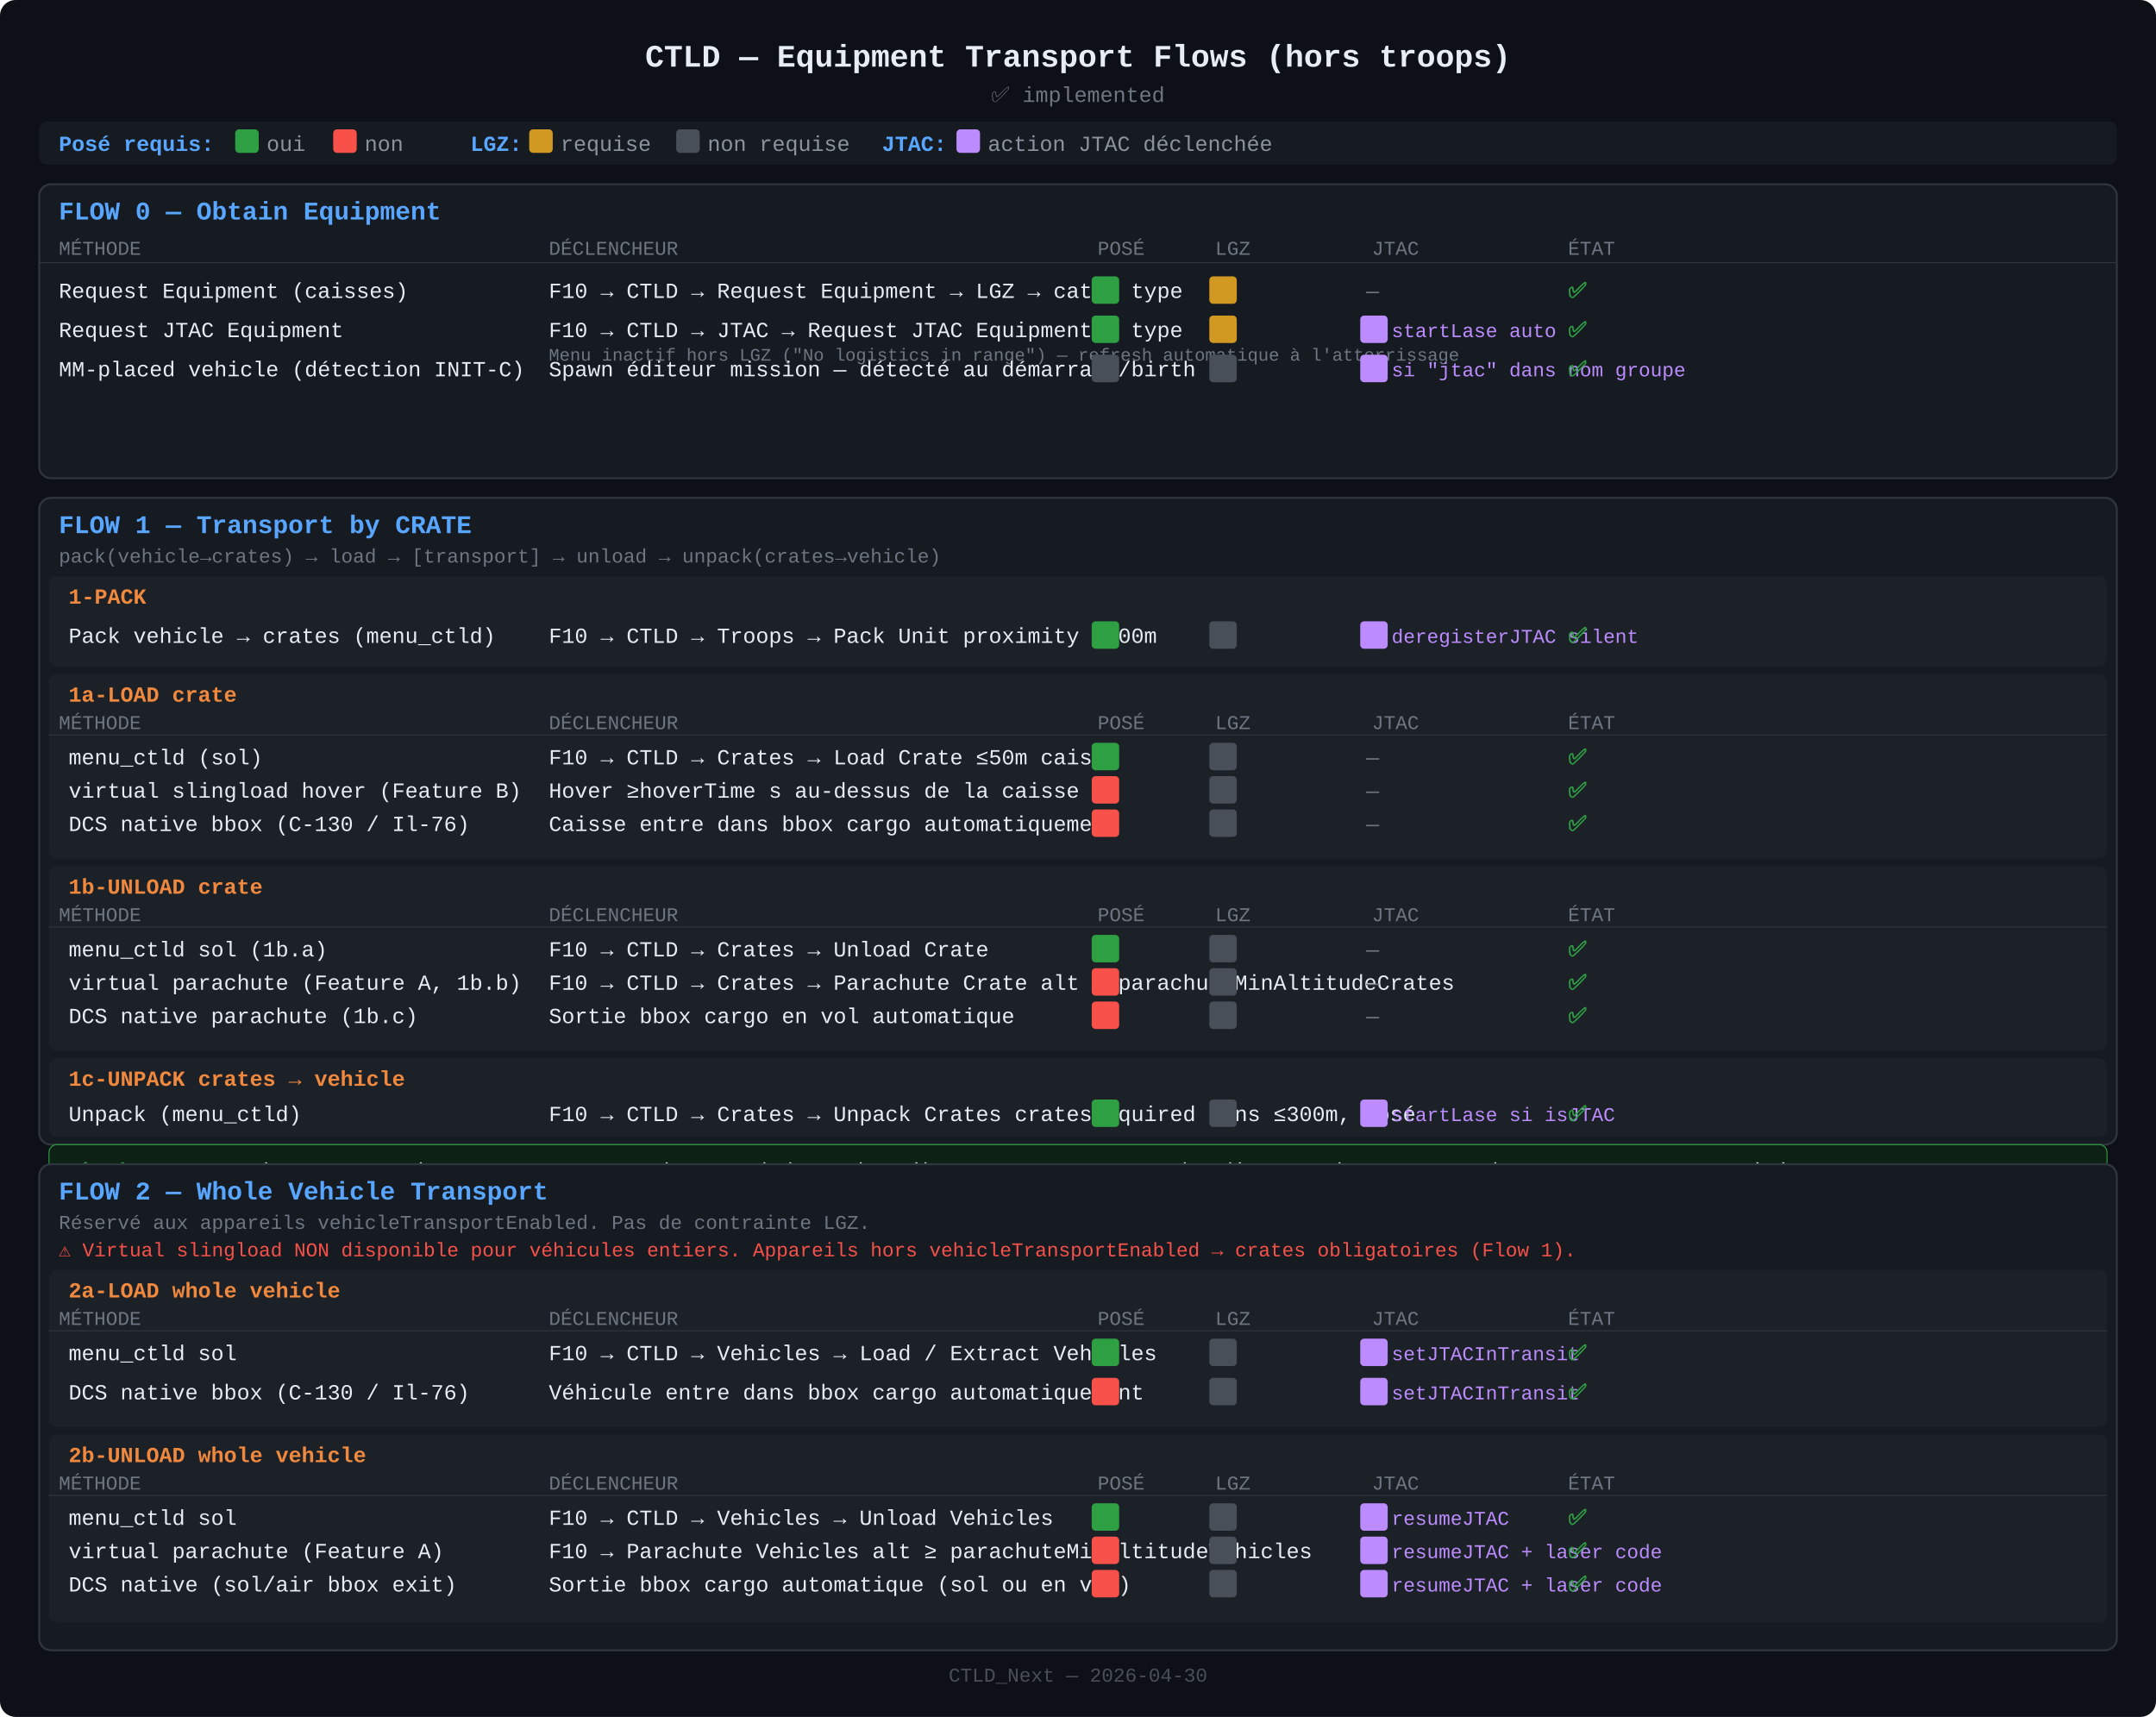
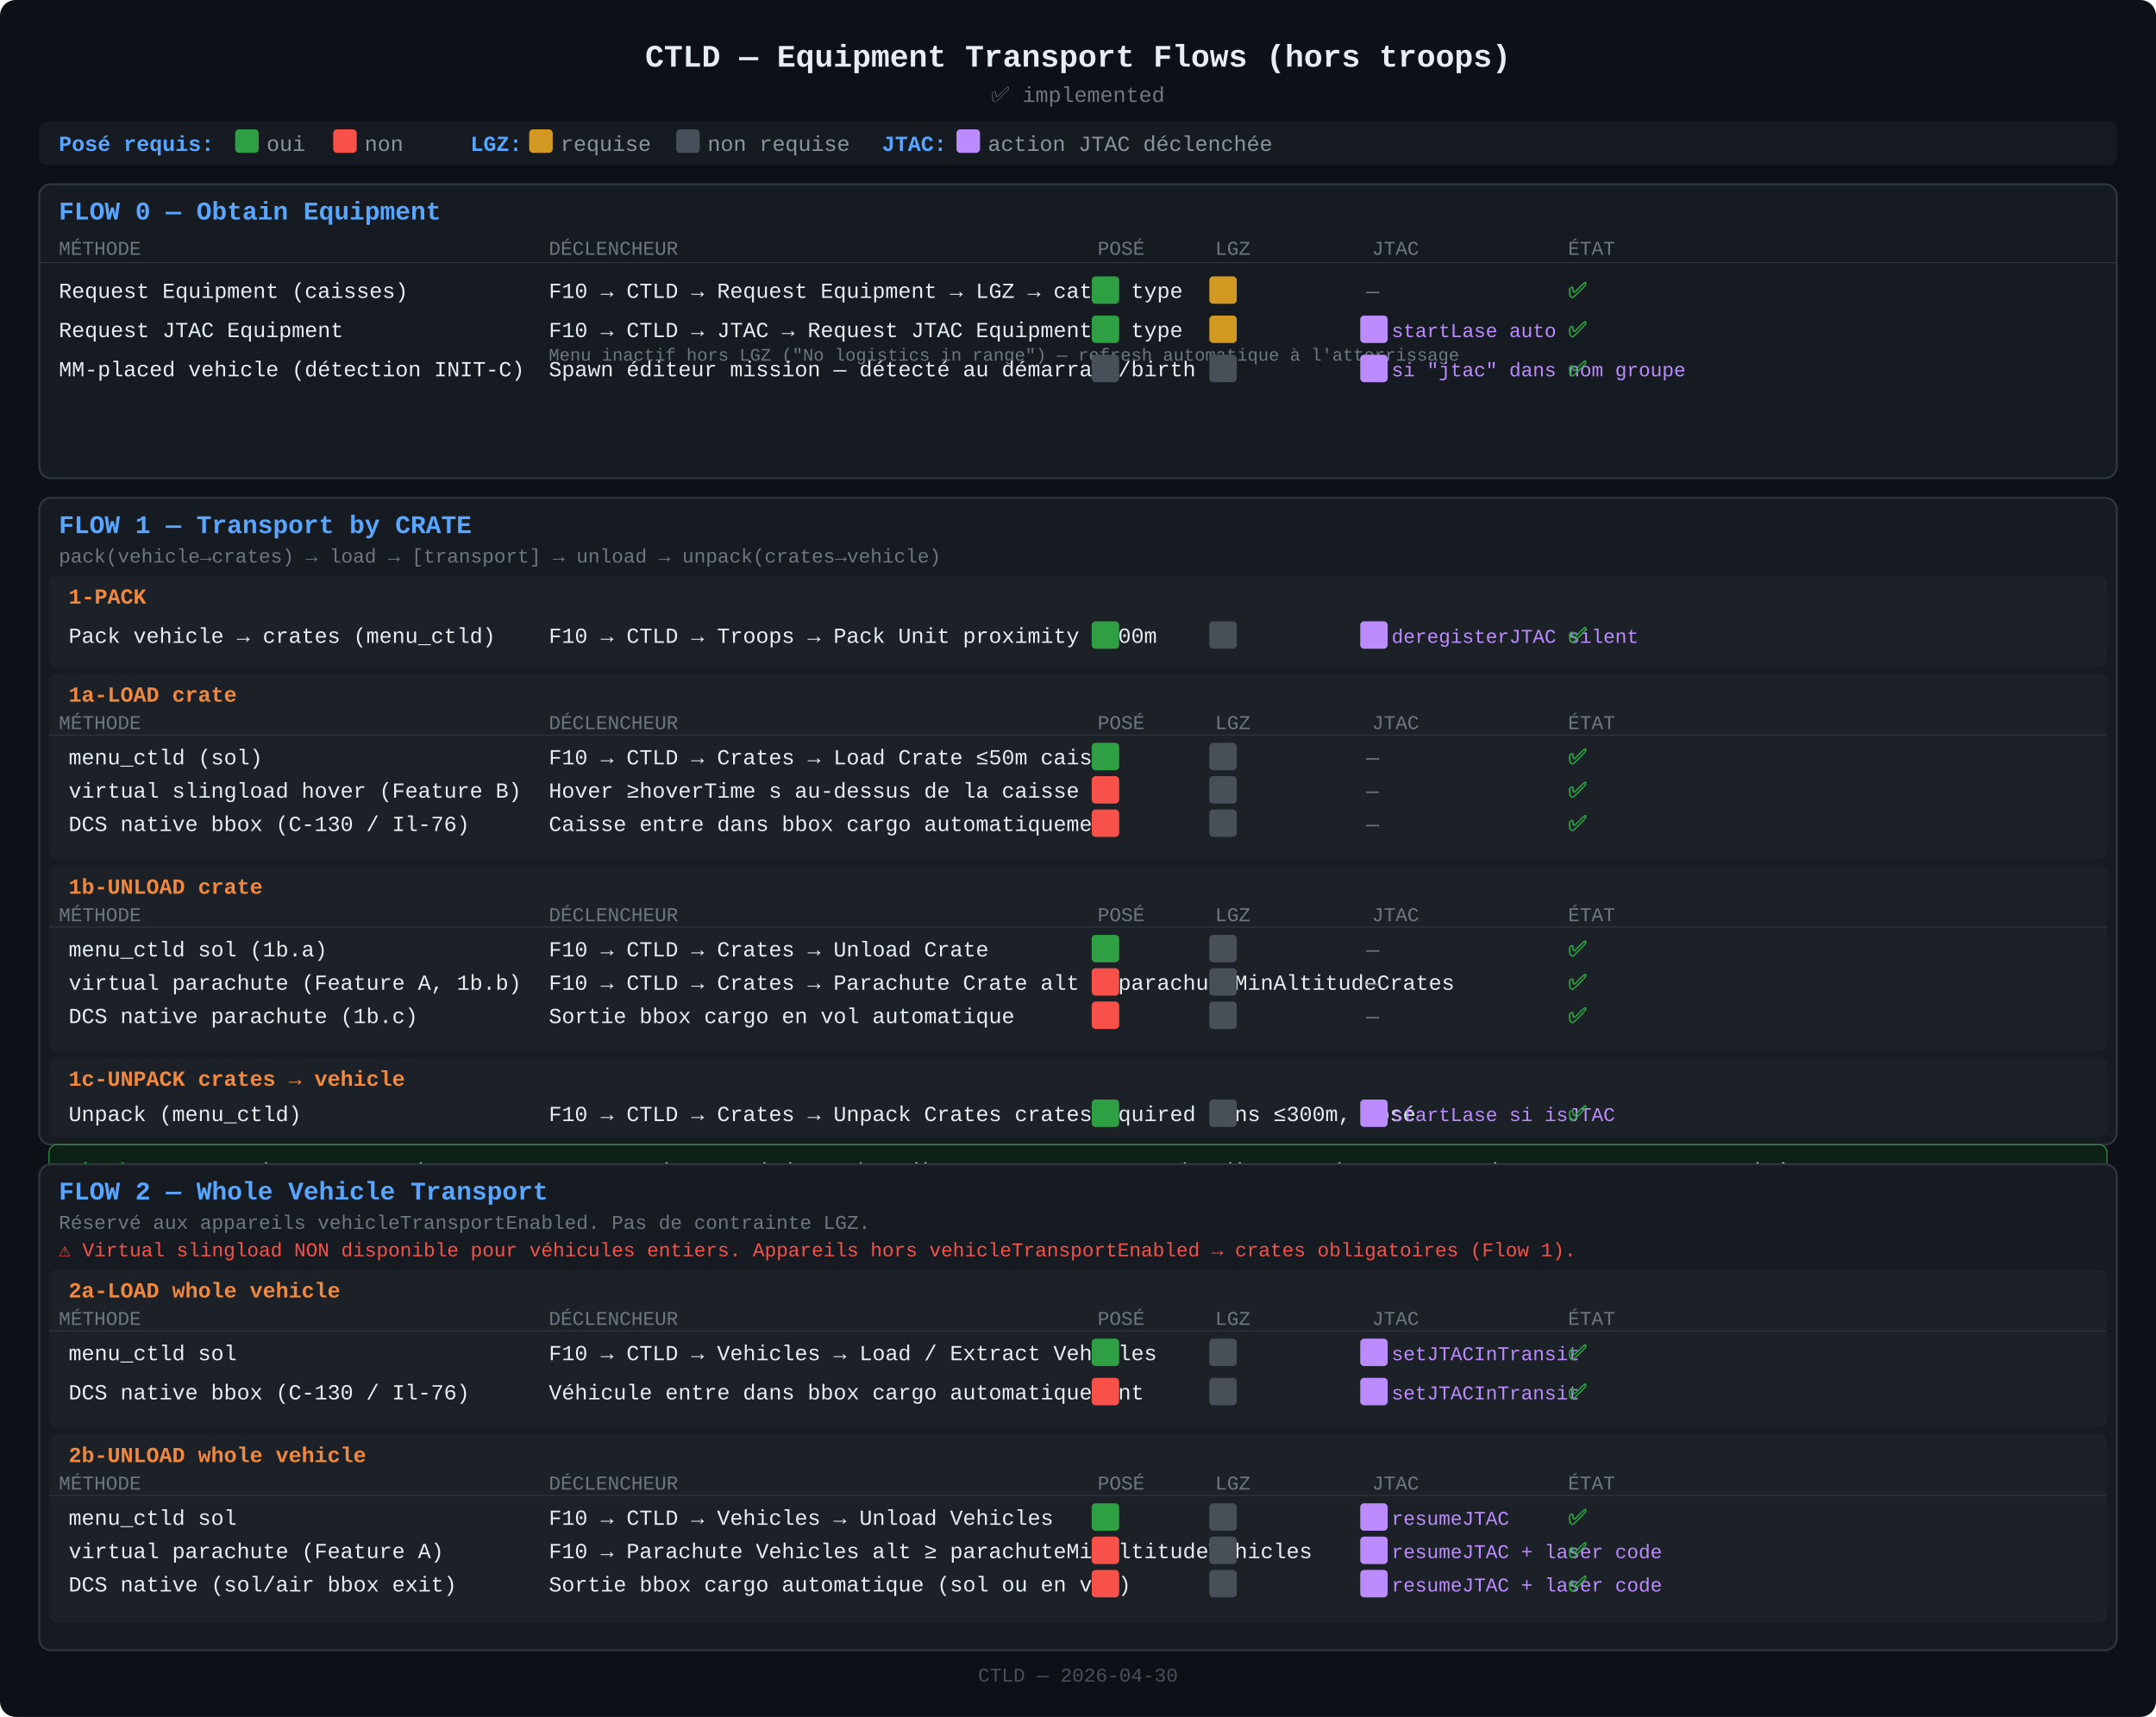
<svg xmlns="http://www.w3.org/2000/svg" viewBox="0 0 1100 876" font-family="monospace, Consolas, 'Courier New'" font-size="12">
  <rect width="1100" height="876" fill="#0d1117" rx="8" />
  <text x="550" y="34" text-anchor="middle" fill="#e6edf3" font-size="16" font-weight="bold">CTLD — Equipment Transport Flows (hors troops)</text>
  <text x="550" y="52" text-anchor="middle" fill="#6e7681" font-size="11">✅ implemented</text>
  <rect x="20" y="62" width="1060" height="22" fill="#161b22" rx="4" />
  <text x="30" y="77" fill="#58a6ff" font-size="11" font-weight="bold">Posé requis:</text>
  <rect x="120" y="66" width="12" height="12" fill="#2ea043" rx="2" />
  <text x="136" y="77" fill="#8b949e" font-size="11">oui</text>
  <rect x="170" y="66" width="12" height="12" fill="#f85149" rx="2" />
  <text x="186" y="77" fill="#8b949e" font-size="11">non</text>
  <text x="240" y="77" fill="#58a6ff" font-size="11" font-weight="bold">LGZ:</text>
  <rect x="270" y="66" width="12" height="12" fill="#d29922" rx="2" />
  <text x="286" y="77" fill="#8b949e" font-size="11">requise</text>
  <rect x="345" y="66" width="12" height="12" fill="#484f58" rx="2" />
  <text x="361" y="77" fill="#8b949e" font-size="11">non requise</text>
  <text x="450" y="77" fill="#58a6ff" font-size="11" font-weight="bold">JTAC:</text>
  <rect x="488" y="66" width="12" height="12" fill="#bc8cff" rx="2" />
  <text x="504" y="77" fill="#8b949e" font-size="11">action JTAC déclenchée</text>
  <rect x="20" y="94" width="1060" height="150" fill="#161b22" rx="6" stroke="#30363d" stroke-width="1" />
  <text x="30" y="112" fill="#58a6ff" font-size="13" font-weight="bold">FLOW 0 — Obtain Equipment</text>
  <text x="30" y="130" fill="#6e7681" font-size="10">MÉTHODE</text>
  <text x="280" y="130" fill="#6e7681" font-size="10">DÉCLENCHEUR</text>
  <text x="560" y="130" fill="#6e7681" font-size="10">POSÉ</text>
  <text x="620" y="130" fill="#6e7681" font-size="10">LGZ</text>
  <text x="700" y="130" fill="#6e7681" font-size="10">JTAC</text>
  <text x="800" y="130" fill="#6e7681" font-size="10">ÉTAT</text>
  <line x1="20" y1="134" x2="1080" y2="134" stroke="#30363d" stroke-width="0.5" />
  <text x="30" y="152" fill="#e6edf3" font-size="11">Request Equipment (caisses)</text>
  <text x="280" y="152" fill="#e6edf3" font-size="11">F10 → CTLD → Request Equipment → LGZ → cat → type</text>
  <rect x="557" y="141" width="14" height="14" fill="#2ea043" rx="2" />
  <rect x="617" y="141" width="14" height="14" fill="#d29922" rx="2" />
  <text x="697" y="152" fill="#6e7681" font-size="11">—</text>
  <text x="800" y="152" fill="#2ea043" font-size="11" font-weight="bold">✅</text>
  <text x="30" y="172" fill="#e6edf3" font-size="11">Request JTAC Equipment</text>
  <text x="280" y="172" fill="#e6edf3" font-size="11">F10 → CTLD → JTAC → Request JTAC Equipment → type</text>
  <text x="280" y="184" fill="#6e7681" font-size="9">Menu inactif hors LGZ ("No logistics in range") — refresh automatique à l'atterrissage</text>
  <rect x="557" y="161" width="14" height="14" fill="#2ea043" rx="2" />
  <rect x="617" y="161" width="14" height="14" fill="#d29922" rx="2" />
  <rect x="694" y="161" width="14" height="14" fill="#bc8cff" rx="2" />
  <text x="710" y="172" fill="#bc8cff" font-size="10">startLase auto</text>
  <text x="800" y="172" fill="#2ea043" font-size="11" font-weight="bold">✅</text>
  <text x="30" y="192" fill="#e6edf3" font-size="11">MM-placed vehicle (détection INIT-C)</text>
  <text x="280" y="192" fill="#e6edf3" font-size="11">Spawn éditeur mission — détecté au démarrage/birth</text>
  <rect x="557" y="181" width="14" height="14" fill="#484f58" rx="2" />
  <rect x="617" y="181" width="14" height="14" fill="#484f58" rx="2" />
  <rect x="694" y="181" width="14" height="14" fill="#bc8cff" rx="2" />
  <text x="710" y="192" fill="#bc8cff" font-size="10">si "jtac" dans nom groupe</text>
  <text x="800" y="192" fill="#2ea043" font-size="11" font-weight="bold">✅</text>
  <rect x="20" y="254" width="1060" height="330" fill="#161b22" rx="6" stroke="#30363d" stroke-width="1" />
  <text x="30" y="272" fill="#58a6ff" font-size="13" font-weight="bold">FLOW 1 — Transport by CRATE</text>
  <text x="30" y="287" fill="#6e7681" font-size="10">pack(vehicle→crates) → load → [transport] → unload → unpack(crates→vehicle)</text>
  <rect x="25" y="294" width="1050" height="46" fill="#1c2128" rx="4" />
  <text x="35" y="308" fill="#f0883e" font-size="11" font-weight="bold">1-PACK</text>
  <text x="35" y="328" fill="#e6edf3" font-size="11">Pack vehicle → crates (menu_ctld)</text>
  <text x="280" y="328" fill="#e6edf3" font-size="11">F10 → CTLD → Troops → Pack Unit   proximity ≤200m</text>
  <rect x="557" y="317" width="14" height="14" fill="#2ea043" rx="2" />
  <rect x="617" y="317" width="14" height="14" fill="#484f58" rx="2" />
  <rect x="694" y="317" width="14" height="14" fill="#bc8cff" rx="2" />
  <text x="710" y="328" fill="#bc8cff" font-size="10">deregisterJTAC silent</text>
  <text x="800" y="328" fill="#2ea043" font-size="11" font-weight="bold">✅</text>
  <rect x="25" y="344" width="1050" height="94" fill="#1c2128" rx="4" />
  <text x="35" y="358" fill="#f0883e" font-size="11" font-weight="bold">1a-LOAD crate</text>
  <text x="30" y="372" fill="#6e7681" font-size="10">MÉTHODE</text>
  <text x="280" y="372" fill="#6e7681" font-size="10">DÉCLENCHEUR</text>
  <text x="560" y="372" fill="#6e7681" font-size="10">POSÉ</text>
  <text x="620" y="372" fill="#6e7681" font-size="10">LGZ</text>
  <text x="700" y="372" fill="#6e7681" font-size="10">JTAC</text>
  <text x="800" y="372" fill="#6e7681" font-size="10">ÉTAT</text>
  <line x1="25" y1="375" x2="1075" y2="375" stroke="#30363d" stroke-width="0.5" />
  <text x="35" y="390" fill="#e6edf3" font-size="11">menu_ctld (sol)</text>
  <text x="280" y="390" fill="#e6edf3" font-size="11">F10 → CTLD → Crates → Load Crate   ≤50m caisse</text>
  <rect x="557" y="379" width="14" height="14" fill="#2ea043" rx="2" />
  <rect x="617" y="379" width="14" height="14" fill="#484f58" rx="2" />
  <text x="697" y="390" fill="#6e7681" font-size="11">—</text>
  <text x="800" y="390" fill="#2ea043" font-size="11" font-weight="bold">✅</text>
  <text x="35" y="407" fill="#e6edf3" font-size="11">virtual slingload hover (Feature B)</text>
  <text x="280" y="407" fill="#e6edf3" font-size="11">Hover ≥hoverTime s au-dessus de la caisse</text>
  <rect x="557" y="396" width="14" height="14" fill="#f85149" rx="2" />
  <rect x="617" y="396" width="14" height="14" fill="#484f58" rx="2" />
  <text x="697" y="407" fill="#6e7681" font-size="11">—</text>
  <text x="800" y="407" fill="#2ea043" font-size="11" font-weight="bold">✅</text>
  <text x="35" y="424" fill="#e6edf3" font-size="11">DCS native bbox (C-130 / Il-76)</text>
  <text x="280" y="424" fill="#e6edf3" font-size="11">Caisse entre dans bbox cargo automatiquement</text>
  <rect x="557" y="413" width="14" height="14" fill="#f85149" rx="2" />
  <rect x="617" y="413" width="14" height="14" fill="#484f58" rx="2" />
  <text x="697" y="424" fill="#6e7681" font-size="11">—</text>
  <text x="800" y="424" fill="#2ea043" font-size="11" font-weight="bold">✅</text>
  <rect x="25" y="442" width="1050" height="94" fill="#1c2128" rx="4" />
  <text x="35" y="456" fill="#f0883e" font-size="11" font-weight="bold">1b-UNLOAD crate</text>
  <text x="30" y="470" fill="#6e7681" font-size="10">MÉTHODE</text>
  <text x="280" y="470" fill="#6e7681" font-size="10">DÉCLENCHEUR</text>
  <text x="560" y="470" fill="#6e7681" font-size="10">POSÉ</text>
  <text x="620" y="470" fill="#6e7681" font-size="10">LGZ</text>
  <text x="700" y="470" fill="#6e7681" font-size="10">JTAC</text>
  <text x="800" y="470" fill="#6e7681" font-size="10">ÉTAT</text>
  <line x1="25" y1="473" x2="1075" y2="473" stroke="#30363d" stroke-width="0.5" />
  <text x="35" y="488" fill="#e6edf3" font-size="11">menu_ctld sol (1b.a)</text>
  <text x="280" y="488" fill="#e6edf3" font-size="11">F10 → CTLD → Crates → Unload Crate</text>
  <rect x="557" y="477" width="14" height="14" fill="#2ea043" rx="2" />
  <rect x="617" y="477" width="14" height="14" fill="#484f58" rx="2" />
  <text x="697" y="488" fill="#6e7681" font-size="11">—</text>
  <text x="800" y="488" fill="#2ea043" font-size="11" font-weight="bold">✅</text>
  <text x="35" y="505" fill="#e6edf3" font-size="11">virtual parachute (Feature A, 1b.b)</text>
  <text x="280" y="505" fill="#e6edf3" font-size="11">F10 → CTLD → Crates → Parachute Crate   alt ≥ parachuteMinAltitudeCrates</text>
  <rect x="557" y="494" width="14" height="14" fill="#f85149" rx="2" />
  <rect x="617" y="494" width="14" height="14" fill="#484f58" rx="2" />
  <text x="697" y="505" fill="#6e7681" font-size="11">—</text>
  <text x="800" y="505" fill="#2ea043" font-size="11" font-weight="bold">✅</text>
  <text x="35" y="522" fill="#e6edf3" font-size="11">DCS native parachute (1b.c)</text>
  <text x="280" y="522" fill="#e6edf3" font-size="11">Sortie bbox cargo en vol automatique</text>
  <rect x="557" y="511" width="14" height="14" fill="#f85149" rx="2" />
  <rect x="617" y="511" width="14" height="14" fill="#484f58" rx="2" />
  <text x="697" y="522" fill="#6e7681" font-size="11">—</text>
  <text x="800" y="522" fill="#2ea043" font-size="11" font-weight="bold">✅</text>
  <rect x="25" y="540" width="1050" height="40" fill="#1c2128" rx="4" />
  <text x="35" y="554" fill="#f0883e" font-size="11" font-weight="bold">1c-UNPACK crates → vehicle</text>
  <text x="35" y="572" fill="#e6edf3" font-size="11">Unpack (menu_ctld)</text>
  <text x="280" y="572" fill="#e6edf3" font-size="11">F10 → CTLD → Crates → Unpack Crates   cratesRequired dans ≤300m, posé</text>
  <rect x="557" y="561" width="14" height="14" fill="#2ea043" rx="2" />
  <rect x="617" y="561" width="14" height="14" fill="#484f58" rx="2" />
  <rect x="694" y="561" width="14" height="14" fill="#bc8cff" rx="2" />
  <text x="710" y="572" fill="#bc8cff" font-size="10">startLase si isJTAC</text>
  <text x="800" y="572" fill="#2ea043" font-size="11" font-weight="bold">✅</text>
  <rect x="25" y="584" width="1050" height="26" fill="#0d2114" rx="4" stroke="#2ea043" stroke-width="0.5" />
  <text x="35" y="601" fill="#2ea043" font-size="11" font-weight="bold">✅ 1d</text>
  <text x="68" y="601" fill="#e6edf3" font-size="11">Auto-unpack post-parachute — OnCrateParachuteLanded → subscriber → scan autoUnpackRadiusParachute → unpackCrate + startLase si isJTAC</text>
  <rect x="20" y="594" width="1060" height="248" fill="#161b22" rx="6" stroke="#30363d" stroke-width="1" />
  <text x="30" y="612" fill="#58a6ff" font-size="13" font-weight="bold">FLOW 2 — Whole Vehicle Transport</text>
  <text x="30" y="627" fill="#6e7681" font-size="10">Réservé aux appareils vehicleTransportEnabled. Pas de contrainte LGZ.</text>
  <text x="30" y="641" fill="#f85149" font-size="10">⚠ Virtual slingload NON disponible pour véhicules entiers. Appareils hors vehicleTransportEnabled → crates obligatoires (Flow 1).</text>
  <rect x="25" y="648" width="1050" height="80" fill="#1c2128" rx="4" />
  <text x="35" y="662" fill="#f0883e" font-size="11" font-weight="bold">2a-LOAD whole vehicle</text>
  <text x="30" y="676" fill="#6e7681" font-size="10">MÉTHODE</text>
  <text x="280" y="676" fill="#6e7681" font-size="10">DÉCLENCHEUR</text>
  <text x="560" y="676" fill="#6e7681" font-size="10">POSÉ</text>
  <text x="620" y="676" fill="#6e7681" font-size="10">LGZ</text>
  <text x="700" y="676" fill="#6e7681" font-size="10">JTAC</text>
  <text x="800" y="676" fill="#6e7681" font-size="10">ÉTAT</text>
  <line x1="25" y1="679" x2="1075" y2="679" stroke="#30363d" stroke-width="0.5" />
  <text x="35" y="694" fill="#e6edf3" font-size="11">menu_ctld sol</text>
  <text x="280" y="694" fill="#e6edf3" font-size="11">F10 → CTLD → Vehicles → Load / Extract Vehicles</text>
  <rect x="557" y="683" width="14" height="14" fill="#2ea043" rx="2" />
  <rect x="617" y="683" width="14" height="14" fill="#484f58" rx="2" />
  <rect x="694" y="683" width="14" height="14" fill="#bc8cff" rx="2" />
  <text x="710" y="694" fill="#bc8cff" font-size="10">setJTACInTransit</text>
  <text x="800" y="694" fill="#2ea043" font-size="11" font-weight="bold">✅</text>
  <text x="35" y="714" fill="#e6edf3" font-size="11">DCS native bbox (C-130 / Il-76)</text>
  <text x="280" y="714" fill="#e6edf3" font-size="11">Véhicule entre dans bbox cargo automatiquement</text>
  <rect x="557" y="703" width="14" height="14" fill="#f85149" rx="2" />
  <rect x="617" y="703" width="14" height="14" fill="#484f58" rx="2" />
  <rect x="694" y="703" width="14" height="14" fill="#bc8cff" rx="2" />
  <text x="710" y="714" fill="#bc8cff" font-size="10">setJTACInTransit</text>
  <text x="800" y="714" fill="#2ea043" font-size="11" font-weight="bold">✅</text>
  <rect x="25" y="732" width="1050" height="96" fill="#1c2128" rx="4" />
  <text x="35" y="746" fill="#f0883e" font-size="11" font-weight="bold">2b-UNLOAD whole vehicle</text>
  <text x="30" y="760" fill="#6e7681" font-size="10">MÉTHODE</text>
  <text x="280" y="760" fill="#6e7681" font-size="10">DÉCLENCHEUR</text>
  <text x="560" y="760" fill="#6e7681" font-size="10">POSÉ</text>
  <text x="620" y="760" fill="#6e7681" font-size="10">LGZ</text>
  <text x="700" y="760" fill="#6e7681" font-size="10">JTAC</text>
  <text x="800" y="760" fill="#6e7681" font-size="10">ÉTAT</text>
  <line x1="25" y1="763" x2="1075" y2="763" stroke="#30363d" stroke-width="0.5" />
  <text x="35" y="778" fill="#e6edf3" font-size="11">menu_ctld sol</text>
  <text x="280" y="778" fill="#e6edf3" font-size="11">F10 → CTLD → Vehicles → Unload Vehicles</text>
  <rect x="557" y="767" width="14" height="14" fill="#2ea043" rx="2" />
  <rect x="617" y="767" width="14" height="14" fill="#484f58" rx="2" />
  <rect x="694" y="767" width="14" height="14" fill="#bc8cff" rx="2" />
  <text x="710" y="778" fill="#bc8cff" font-size="10">resumeJTAC</text>
  <text x="800" y="778" fill="#2ea043" font-size="11" font-weight="bold">✅</text>
  <text x="35" y="795" fill="#e6edf3" font-size="11">virtual parachute (Feature A)</text>
  <text x="280" y="795" fill="#e6edf3" font-size="11">F10 → Parachute Vehicles   alt ≥ parachuteMinAltitudeVehicles</text>
  <rect x="557" y="784" width="14" height="14" fill="#f85149" rx="2" />
  <rect x="617" y="784" width="14" height="14" fill="#484f58" rx="2" />
  <rect x="694" y="784" width="14" height="14" fill="#bc8cff" rx="2" />
  <text x="710" y="795" fill="#bc8cff" font-size="10">resumeJTAC + laser code</text>
  <text x="800" y="795" fill="#2ea043" font-size="11" font-weight="bold">✅</text>
  <text x="35" y="812" fill="#e6edf3" font-size="11">DCS native (sol/air bbox exit)</text>
  <text x="280" y="812" fill="#e6edf3" font-size="11">Sortie bbox cargo automatique (sol ou en vol)</text>
  <rect x="557" y="801" width="14" height="14" fill="#f85149" rx="2" />
  <rect x="617" y="801" width="14" height="14" fill="#484f58" rx="2" />
  <rect x="694" y="801" width="14" height="14" fill="#bc8cff" rx="2" />
  <text x="710" y="812" fill="#bc8cff" font-size="10">resumeJTAC + laser code</text>
  <text x="800" y="812" fill="#2ea043" font-size="11" font-weight="bold">✅</text>
-   <text x="550" y="858" text-anchor="middle" fill="#484f58" font-size="10">CTLD_Next — 2026-04-30</text>
+   <text x="550" y="858" text-anchor="middle" fill="#484f58" font-size="10">CTLD — 2026-04-30</text>
</svg>
